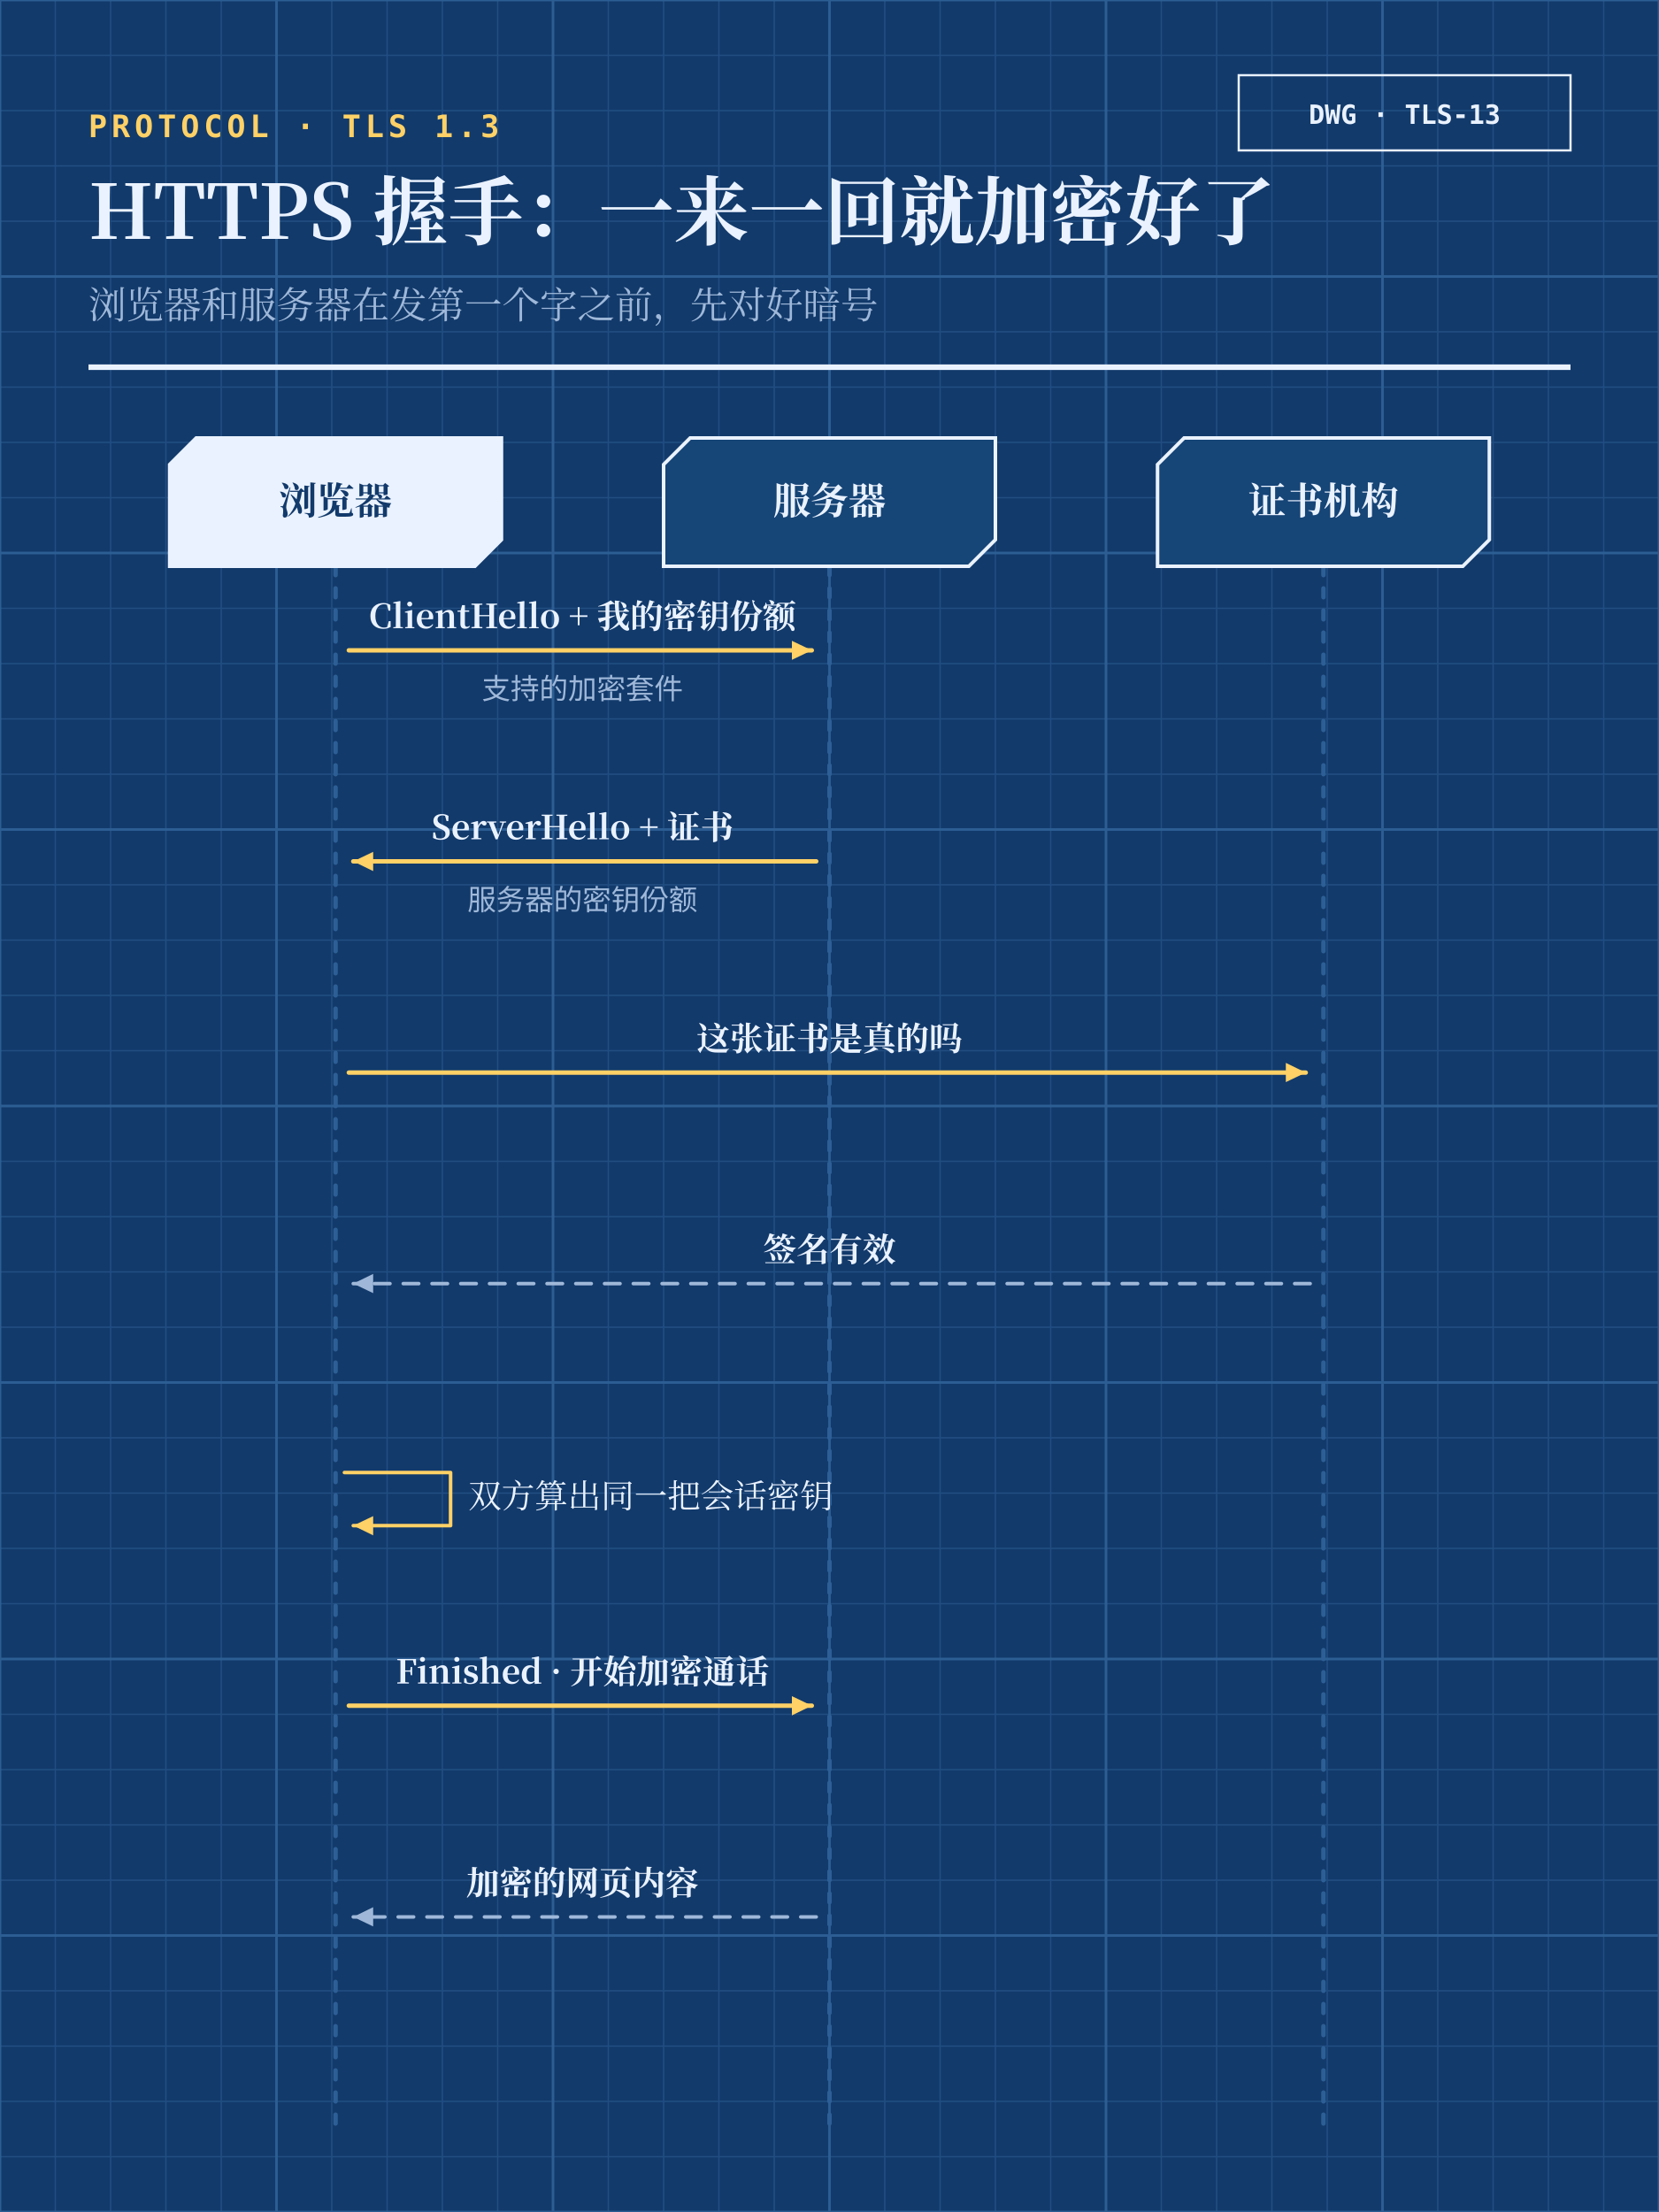
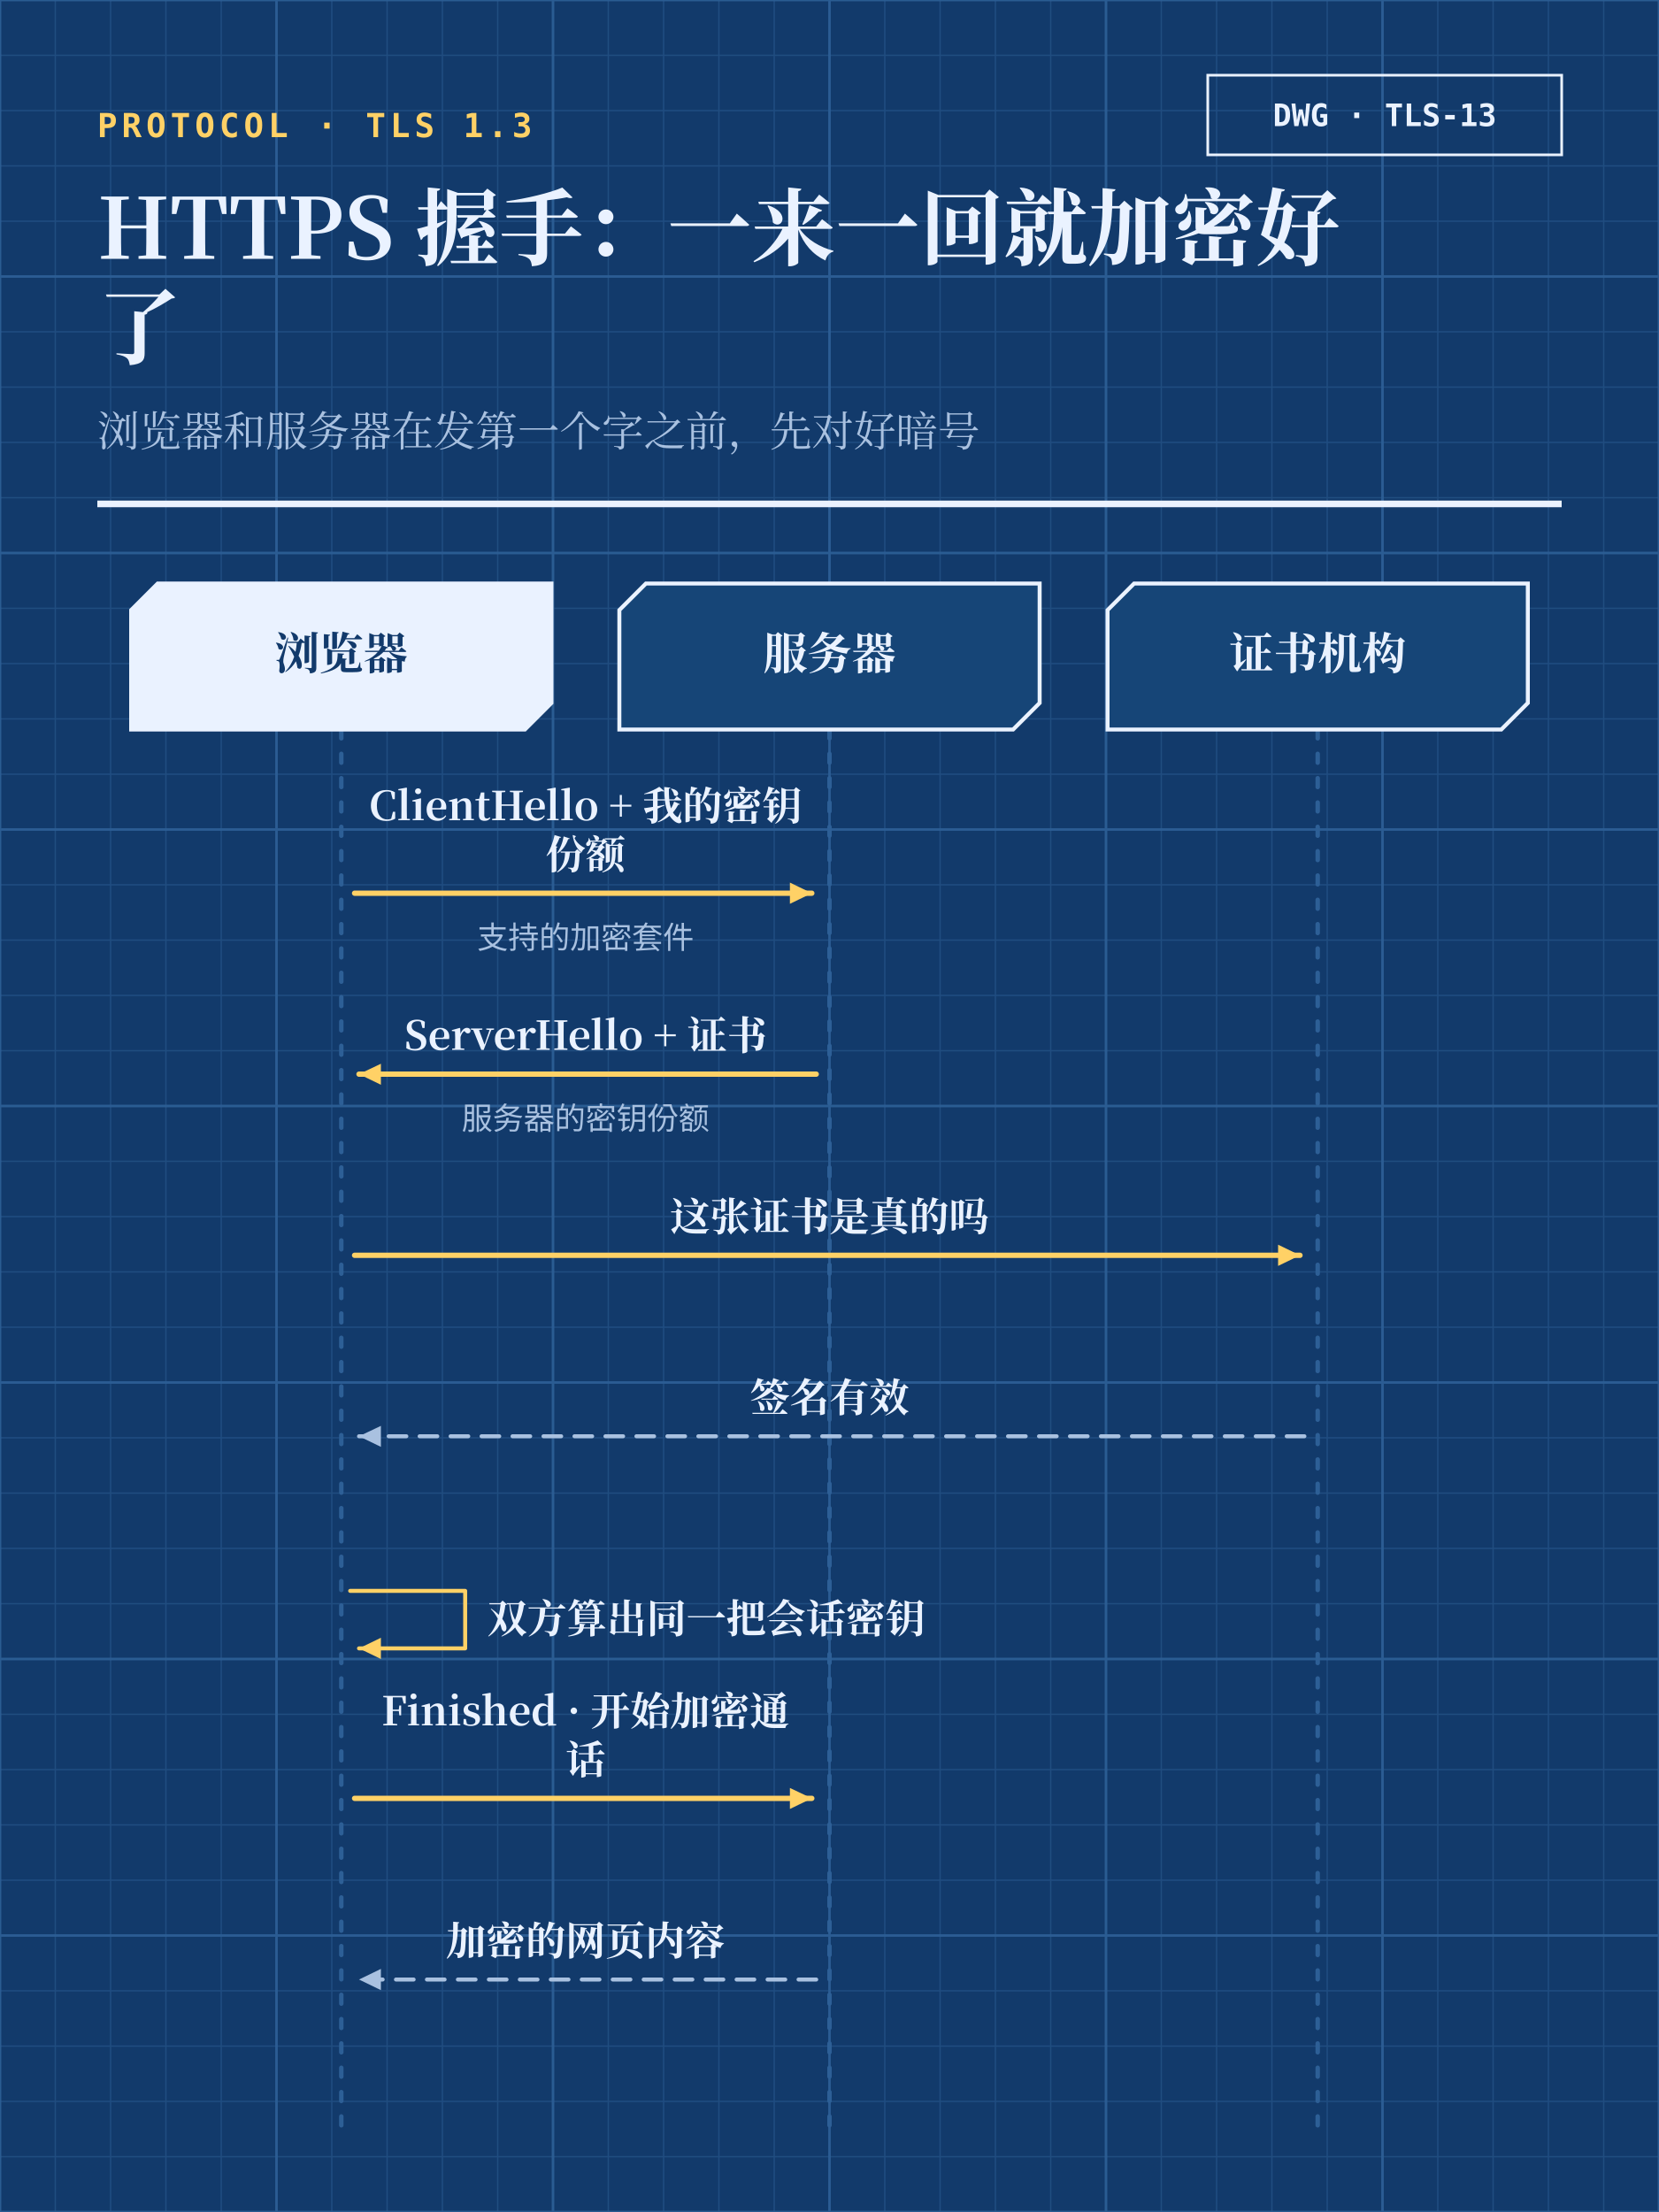
<svg xmlns="http://www.w3.org/2000/svg" viewBox="0 0 750 1000" width="100%" style="display:block;max-width:750px;margin:0 auto">
  <rect x="0" y="0" width="750" height="1000" fill="#123A6B" />
-   <path d="M0 0V1000M25 0V1000M50 0V1000M75 0V1000M100 0V1000M125 0V1000M150 0V1000M175 0V1000M200 0V1000M225 0V1000M250 0V1000M275 0V1000M300 0V1000M325 0V1000M350 0V1000M375 0V1000M400 0V1000M425 0V1000M450 0V1000M475 0V1000M500 0V1000M525 0V1000M550 0V1000M575 0V1000M600 0V1000M625 0V1000M650 0V1000M675 0V1000M700 0V1000M725 0V1000M750 0V1000M0 0H750M0 25H750M0 50H750M0 75H750M0 100H750M0 125H750M0 150H750M0 175H750M0 200H750M0 225H750M0 250H750M0 275H750M0 300H750M0 325H750M0 350H750M0 375H750M0 400H750M0 425H750M0 450H750M0 475H750M0 500H750M0 525H750M0 550H750M0 575H750M0 600H750M0 625H750M0 650H750M0 675H750M0 700H750M0 725H750M0 750H750M0 775H750M0 800H750M0 825H750M0 850H750M0 875H750M0 900H750M0 925H750M0 950H750M0 975H750M0 1000H750" stroke="#2D5F96" stroke-width=".6" opacity=".55" />
-   <path d="M0 0V1000M125 0V1000M250 0V1000M375 0V1000M500 0V1000M625 0V1000M750 0V1000M0 0H750M0 125H750M0 250H750M0 375H750M0 500H750M0 625H750M0 750H750M0 875H750M0 1000H750" stroke="#2D5F96" stroke-width="1.2" opacity=".9" />
-   <text x="40" y="62" font-family="'SF Mono','JetBrains Mono',Menlo,Consolas,monospace" font-size="14" font-weight="700" letter-spacing="2" fill="#FFD166">PROTOCOL · TLS 1.3</text>
-   <text x="40" y="108" font-family="'Source Han Serif SC','Source Han Serif SC VF','Noto Serif CJK SC','Noto Serif SC','Songti SC',STSong,serif" font-size="34" font-weight="800" fill="#EAF2FF">HTTPS 握手：一来一回就加密好了</text>
-   <text x="40" y="144" font-family="'Source Han Serif SC','Source Han Serif SC VF','Noto Serif CJK SC','Noto Serif SC','Songti SC',STSong,serif" font-size="17" fill="#9FB8D9">浏览器和服务器在发第一个字之前，先对好暗号</text>
-   <line x1="40" y1="166" x2="710" y2="166" stroke="#EAF2FF" stroke-width="2.5" />
-   <rect x="560" y="34" width="150" height="34" fill="none" stroke="#EAF2FF" stroke-width="1" />
-   <text x="635" y="56" font-family="'SF Mono','JetBrains Mono',Menlo,Consolas,monospace" font-size="12" font-weight="700" text-anchor="middle" fill="#EAF2FF">DWG · TLS-13</text>
-   <path d="M151.7 256 L151.7 964" fill="none" stroke="#2D5F96" stroke-linecap="round" stroke-linejoin="round" stroke-dasharray="4 6" stroke-width="2" />
-   <path d="M88.7 198 L226.7 198 L226.7 244 L214.7 256 L76.7 256 L76.7 210 Z" fill="#EAF2FF" stroke="#EAF2FF" stroke-width="1.6" />
-   <text x="151.7" y="232.5" font-family="'Source Han Serif SC','Source Han Serif SC VF','Noto Serif CJK SC','Noto Serif SC','Songti SC',STSong,serif" font-size="17" font-weight="800" text-anchor="middle" fill="#123A6B">浏览器</text>
-   <path d="M375 256 L375 964" fill="none" stroke="#2D5F96" stroke-linecap="round" stroke-linejoin="round" stroke-dasharray="4 6" stroke-width="2" />
-   <path d="M312 198 L450 198 L450 244 L438 256 L300 256 L300 210 Z" fill="#164577" stroke="#EAF2FF" stroke-width="1.6" />
-   <text x="375" y="232.5" font-family="'Source Han Serif SC','Source Han Serif SC VF','Noto Serif CJK SC','Noto Serif SC','Songti SC',STSong,serif" font-size="17" font-weight="800" text-anchor="middle" fill="#EAF2FF">服务器</text>
-   <path d="M598.3 256 L598.3 964" fill="none" stroke="#2D5F96" stroke-linecap="round" stroke-linejoin="round" stroke-dasharray="4 6" stroke-width="2" />
-   <path d="M535.3 198 L673.3 198 L673.3 244 L661.3 256 L523.3 256 L523.3 210 Z" fill="#164577" stroke="#EAF2FF" stroke-width="1.6" />
-   <text x="598.3" y="232.5" font-family="'Source Han Serif SC','Source Han Serif SC VF','Noto Serif CJK SC','Noto Serif SC','Songti SC',STSong,serif" font-size="17" font-weight="800" text-anchor="middle" fill="#EAF2FF">证书机构</text>
+   <path d="M0 0V1000M25 0V1000M50 0V1000M75 0V1000M100 0V1000M125 0V1000M150 0V1000M175 0V1000M200 0V1000M225 0V1000M250 0V1000M275 0V1000M300 0V1000M325 0V1000M350 0V1000M375 0V1000M400 0V1000M425 0V1000M450 0V1000M475 0V1000M500 0V1000M525 0V1000M550 0V1000M575 0V1000M600 0V1000M625 0V1000M650 0V1000M675 0V1000M700 0V1000M725 0V1000M750 0V1000M0 0H750M0 25H750M0 50H750M0 75H750M0 100H750M0 125H750M0 150H750M0 175H750M0 200H750M0 225H750M0 250H750M0 275H750M0 300H750M0 325H750M0 350H750M0 375H750M0 400H750M0 425H750M0 450H750M0 475H750M0 500H750M0 525H750M0 550H750M0 575H750M0 600H750M0 625H750M0 650H750M0 675H750M0 700H750M0 725H750M0 750H750M0 775H750M0 800H750M0 825H750M0 850H750M0 875H750M0 900H750M0 925H750M0 950H750M0 975H750M0 1000H750" stroke="#2D5F96" stroke-width=".6" opacity=".5" />
+   <path d="M0 0V1000M125 0V1000M250 0V1000M375 0V1000M500 0V1000M625 0V1000M750 0V1000M0 0H750M0 125H750M0 250H750M0 375H750M0 500H750M0 625H750M0 750H750M0 875H750M0 1000H750" stroke="#2D5F96" stroke-width="1.2" opacity=".85" />
+   <text x="44" y="62" font-family="'SF Mono','JetBrains Mono',Menlo,Consolas,monospace" font-size="15" font-weight="800" letter-spacing="2" fill="#FFD166">PROTOCOL · TLS 1.3</text>
+   <text x="44" y="117" font-family="'Source Han Serif SC','Source Han Serif SC VF','Noto Serif CJK SC','Noto Serif SC','Songti SC',STSong,serif" font-size="38" font-weight="800" fill="#EAF2FF">HTTPS 握手：一来一回就加密好</text>
+   <text x="44" y="161.8" font-family="'Source Han Serif SC','Source Han Serif SC VF','Noto Serif CJK SC','Noto Serif SC','Songti SC',STSong,serif" font-size="38" font-weight="800" fill="#EAF2FF">了</text>
+   <text x="44" y="201.8" font-family="'Source Han Serif SC','Source Han Serif SC VF','Noto Serif CJK SC','Noto Serif SC','Songti SC',STSong,serif" font-size="19" fill="#A9C1E0">浏览器和服务器在发第一个字之前，先对好暗号</text>
+   <line x1="44" y1="227.8" x2="706" y2="227.8" stroke="#EAF2FF" stroke-width="3" />
+   <rect x="546" y="34" width="160" height="36" fill="none" stroke="#EAF2FF" stroke-width="1.2" />
+   <text x="626" y="57" font-family="'SF Mono','JetBrains Mono',Menlo,Consolas,monospace" font-size="14" font-weight="700" text-anchor="middle" fill="#EAF2FF">DWG · TLS-13</text>
+   <path d="M154.3 329.8 L154.3 964" fill="none" stroke="#2D5F96" stroke-linecap="round" stroke-linejoin="round" stroke-dasharray="4 7" stroke-width="2" />
+   <path d="M71.3 263.8 L249.3 263.8 L249.3 317.8 L237.3 329.8 L59.3 329.8 L59.3 275.8 Z" fill="#EAF2FF" stroke="#EAF2FF" stroke-width="1.8" />
+   <text x="154.3" y="302.6" font-family="'Source Han Serif SC','Source Han Serif SC VF','Noto Serif CJK SC','Noto Serif SC','Songti SC',STSong,serif" font-size="20" font-weight="800" text-anchor="middle" fill="#123A6B">浏览器</text>
+   <path d="M375 329.8 L375 964" fill="none" stroke="#2D5F96" stroke-linecap="round" stroke-linejoin="round" stroke-dasharray="4 7" stroke-width="2" />
+   <path d="M292 263.8 L470 263.8 L470 317.8 L458 329.8 L280 329.8 L280 275.8 Z" fill="#164577" stroke="#EAF2FF" stroke-width="1.8" />
+   <text x="375" y="302.6" font-family="'Source Han Serif SC','Source Han Serif SC VF','Noto Serif CJK SC','Noto Serif SC','Songti SC',STSong,serif" font-size="20" font-weight="800" text-anchor="middle" fill="#EAF2FF">服务器</text>
+   <path d="M595.7 329.8 L595.7 964" fill="none" stroke="#2D5F96" stroke-linecap="round" stroke-linejoin="round" stroke-dasharray="4 7" stroke-width="2" />
+   <path d="M512.7 263.8 L690.7 263.8 L690.7 317.8 L678.7 329.8 L500.7 329.8 L500.7 275.8 Z" fill="#164577" stroke="#EAF2FF" stroke-width="1.8" />
+   <text x="595.7" y="302.6" font-family="'Source Han Serif SC','Source Han Serif SC VF','Noto Serif CJK SC','Noto Serif SC','Songti SC',STSong,serif" font-size="20" font-weight="800" text-anchor="middle" fill="#EAF2FF">证书机构</text>
  <g>
    <animate attributeName="opacity" values="0;0;1;1;0;0" keyTimes="0;0.049;0.066;0.956;0.987;1" dur="11.3s" repeatCount="indefinite" />
-     <text x="263.3" y="284" font-family="'Source Han Serif SC','Source Han Serif SC VF','Noto Serif CJK SC','Noto Serif SC','Songti SC',STSong,serif" font-size="15" font-weight="600" text-anchor="middle" fill="#EAF2FF">ClientHello + 我的密钥份额</text>
-     <path d="M157.7 294 L367 294" fill="none" stroke="#FFD166" stroke-width="2" stroke-linecap="round" stroke-linejoin="round" stroke-dasharray="211.3 211.3">
-       <animate attributeName="stroke-dashoffset" values="211.333;211.333;0;0;211.333;211.333" keyTimes="0;0.053;0.102;0.956;0.987;1" dur="11.3s" repeatCount="indefinite" />
+     <text x="264.7" y="370.8" font-family="'Source Han Serif SC','Source Han Serif SC VF','Noto Serif CJK SC','Noto Serif SC','Songti SC',STSong,serif" font-size="18" font-weight="700" text-anchor="middle" fill="#EAF2FF">ClientHello + 我的密钥</text>
+     <text x="264.7" y="392.8" font-family="'Source Han Serif SC','Source Han Serif SC VF','Noto Serif CJK SC','Noto Serif SC','Songti SC',STSong,serif" font-size="18" font-weight="700" text-anchor="middle" fill="#EAF2FF">份额</text>
+     <path d="M160.3 403.8 L367 403.8" fill="none" stroke="#FFD166" stroke-width="2.4" stroke-linecap="round" stroke-linejoin="round" stroke-dasharray="208.7 208.7">
+       <animate attributeName="stroke-dashoffset" values="208.667;208.667;0;0;208.667;208.667" keyTimes="0;0.053;0.102;0.956;0.987;1" dur="11.3s" repeatCount="indefinite" />
    </path>
    <g>
      <animate attributeName="opacity" values="0;0;1;1;0;0" keyTimes="0;0.097;0.106;0.956;0.987;1" dur="11.3s" repeatCount="indefinite" />
-       <path d="M358 298.3 L367 294 L358 289.7 Z" fill="#FFD166" />
+       <path d="M357.1 408.6 L367 403.8 L357.1 399 Z" fill="#FFD166" />
    </g>
-     <text x="263.3" y="316" font-family="'SF Mono','JetBrains Mono',Menlo,Consolas,monospace" font-size="13" text-anchor="middle" fill="#9FB8D9">支持的加密套件</text>
+     <text x="264.7" y="428.8" font-family="'SF Mono','JetBrains Mono',Menlo,Consolas,monospace" font-size="14" text-anchor="middle" fill="#A9C1E0">支持的加密套件</text>
    <g opacity="0">
-       <animateMotion path="M157.7 294 L367 294" keyPoints="0;0;1;1" keyTimes="0;0.053;0.102;1" calcMode="linear" dur="11.3s" repeatCount="indefinite" />
+       <animateMotion path="M160.3 403.8 L367 403.8" keyPoints="0;0;1;1" keyTimes="0;0.053;0.102;1" calcMode="linear" dur="11.3s" repeatCount="indefinite" />
      <animate attributeName="opacity" values="0;0;1;1;0;0" keyTimes="0;0.053;0.064;0.102;0.119;1" dur="11.3s" repeatCount="indefinite" />
-       <circle cx="0" cy="0" r="9" fill="#FFD166" />
+       <circle cx="0" cy="0" r="10" fill="#FFD166" />
    </g>
  </g>
  <g opacity="0">
    <animate attributeName="opacity" values="0;0;1;1;0;0" keyTimes="0;0.097;0.111;0.155;0.168;1" dur="11.3s" repeatCount="indefinite" />
-     <rect x="370" y="278" width="10" height="34" fill="#FFD166" rx="2" />
+     <rect x="369" y="385.8" width="12" height="38" fill="#FFD166" rx="2" />
  </g>
  <g>
    <animate attributeName="opacity" values="0;0;1;1;0;0" keyTimes="0;0.15;0.168;0.956;0.987;1" dur="11.3s" repeatCount="indefinite" />
-     <text x="263.3" y="379.4" font-family="'Source Han Serif SC','Source Han Serif SC VF','Noto Serif CJK SC','Noto Serif SC','Songti SC',STSong,serif" font-size="15" font-weight="600" text-anchor="middle" fill="#EAF2FF">ServerHello + 证书</text>
-     <path d="M369 389.4 L159.7 389.4" fill="none" stroke="#FFD166" stroke-width="2" stroke-linecap="round" stroke-linejoin="round" stroke-dasharray="211.3 211.3">
-       <animate attributeName="stroke-dashoffset" values="211.333;211.333;0;0;211.333;211.333" keyTimes="0;0.155;0.203;0.956;0.987;1" dur="11.3s" repeatCount="indefinite" />
+     <text x="264.7" y="474.6" font-family="'Source Han Serif SC','Source Han Serif SC VF','Noto Serif CJK SC','Noto Serif SC','Songti SC',STSong,serif" font-size="18" font-weight="700" text-anchor="middle" fill="#EAF2FF">ServerHello + 证书</text>
+     <path d="M369 485.6 L162.3 485.6" fill="none" stroke="#FFD166" stroke-width="2.4" stroke-linecap="round" stroke-linejoin="round" stroke-dasharray="208.7 208.7">
+       <animate attributeName="stroke-dashoffset" values="208.667;208.667;0;0;208.667;208.667" keyTimes="0;0.155;0.203;0.956;0.987;1" dur="11.3s" repeatCount="indefinite" />
    </path>
    <g>
      <animate attributeName="opacity" values="0;0;1;1;0;0" keyTimes="0;0.199;0.208;0.956;0.987;1" dur="11.3s" repeatCount="indefinite" />
-       <path d="M168.7 385.1 L159.7 389.4 L168.7 393.8 Z" fill="#FFD166" />
+       <path d="M172.2 480.9 L162.3 485.6 L172.2 490.4 Z" fill="#FFD166" />
    </g>
-     <text x="263.3" y="411.4" font-family="'SF Mono','JetBrains Mono',Menlo,Consolas,monospace" font-size="13" text-anchor="middle" fill="#9FB8D9">服务器的密钥份额</text>
+     <text x="264.7" y="510.6" font-family="'SF Mono','JetBrains Mono',Menlo,Consolas,monospace" font-size="14" text-anchor="middle" fill="#A9C1E0">服务器的密钥份额</text>
    <g opacity="0">
-       <animateMotion path="M369 389.4 L159.7 389.4" keyPoints="0;0;1;1" keyTimes="0;0.155;0.203;1" calcMode="linear" dur="11.3s" repeatCount="indefinite" />
+       <animateMotion path="M369 485.6 L162.3 485.6" keyPoints="0;0;1;1" keyTimes="0;0.155;0.203;1" calcMode="linear" dur="11.3s" repeatCount="indefinite" />
      <animate attributeName="opacity" values="0;0;1;1;0;0" keyTimes="0;0.155;0.166;0.203;0.221;1" dur="11.3s" repeatCount="indefinite" />
-       <circle cx="0" cy="0" r="9" fill="#FFD166" />
+       <circle cx="0" cy="0" r="10" fill="#FFD166" />
    </g>
  </g>
  <g opacity="0">
    <animate attributeName="opacity" values="0;0;1;1;0;0" keyTimes="0;0.199;0.212;0.257;0.27;1" dur="11.3s" repeatCount="indefinite" />
-     <rect x="146.7" y="373.4" width="10" height="34" fill="#FFD166" rx="2" />
+     <rect x="148.3" y="467.6" width="12" height="38" fill="#FFD166" rx="2" />
  </g>
  <g>
    <animate attributeName="opacity" values="0;0;1;1;0;0" keyTimes="0;0.252;0.27;0.956;0.987;1" dur="11.3s" repeatCount="indefinite" />
-     <text x="375" y="474.9" font-family="'Source Han Serif SC','Source Han Serif SC VF','Noto Serif CJK SC','Noto Serif SC','Songti SC',STSong,serif" font-size="15" font-weight="600" text-anchor="middle" fill="#EAF2FF">这张证书是真的吗</text>
-     <path d="M157.7 484.9 L590.3 484.9" fill="none" stroke="#FFD166" stroke-width="2" stroke-linecap="round" stroke-linejoin="round" stroke-dasharray="434.7 434.7">
-       <animate attributeName="stroke-dashoffset" values="434.667;434.667;0;0;434.667;434.667" keyTimes="0;0.257;0.305;0.956;0.987;1" dur="11.3s" repeatCount="indefinite" />
+     <text x="375" y="556.5" font-family="'Source Han Serif SC','Source Han Serif SC VF','Noto Serif CJK SC','Noto Serif SC','Songti SC',STSong,serif" font-size="18" font-weight="700" text-anchor="middle" fill="#EAF2FF">这张证书是真的吗</text>
+     <path d="M160.3 567.5 L587.7 567.5" fill="none" stroke="#FFD166" stroke-width="2.4" stroke-linecap="round" stroke-linejoin="round" stroke-dasharray="429.3 429.3">
+       <animate attributeName="stroke-dashoffset" values="429.333;429.333;0;0;429.333;429.333" keyTimes="0;0.257;0.305;0.956;0.987;1" dur="11.3s" repeatCount="indefinite" />
    </path>
    <g>
      <animate attributeName="opacity" values="0;0;1;1;0;0" keyTimes="0;0.301;0.31;0.956;0.987;1" dur="11.3s" repeatCount="indefinite" />
-       <path d="M581.3 489.2 L590.3 484.9 L581.3 480.5 Z" fill="#FFD166" />
+       <path d="M577.8 572.3 L587.7 567.5 L577.8 562.7 Z" fill="#FFD166" />
    </g>
    <g opacity="0">
-       <animateMotion path="M157.7 484.9 L590.3 484.9" keyPoints="0;0;1;1" keyTimes="0;0.257;0.305;1" calcMode="linear" dur="11.3s" repeatCount="indefinite" />
+       <animateMotion path="M160.3 567.5 L587.7 567.5" keyPoints="0;0;1;1" keyTimes="0;0.257;0.305;1" calcMode="linear" dur="11.3s" repeatCount="indefinite" />
      <animate attributeName="opacity" values="0;0;1;1;0;0" keyTimes="0;0.257;0.267;0.305;0.323;1" dur="11.3s" repeatCount="indefinite" />
-       <circle cx="0" cy="0" r="9" fill="#FFD166" />
+       <circle cx="0" cy="0" r="10" fill="#FFD166" />
    </g>
  </g>
  <g opacity="0">
    <animate attributeName="opacity" values="0;0;1;1;0;0" keyTimes="0;0.301;0.314;0.358;0.372;1" dur="11.3s" repeatCount="indefinite" />
-     <rect x="593.3" y="468.9" width="10" height="34" fill="#FFD166" rx="2" />
+     <rect x="589.7" y="549.5" width="12" height="38" fill="#FFD166" rx="2" />
  </g>
  <g>
    <animate attributeName="opacity" values="0;0;1;1;0;0" keyTimes="0;0.354;0.372;0.956;0.987;1" dur="11.3s" repeatCount="indefinite" />
-     <text x="375" y="570.3" font-family="'Source Han Serif SC','Source Han Serif SC VF','Noto Serif CJK SC','Noto Serif SC','Songti SC',STSong,serif" font-size="15" font-weight="600" text-anchor="middle" fill="#EAF2FF">签名有效</text>
-     <path d="M592.3 580.3 L159.7 580.3" fill="none" stroke="#9FB8D9" stroke-linecap="round" stroke-linejoin="round" stroke-dasharray="7 6" stroke-width="1.6" />
-     <path d="M168.7 575.9 L159.7 580.3 L168.7 584.6 Z" fill="#9FB8D9" />
+     <text x="375" y="638.3" font-family="'Source Han Serif SC','Source Han Serif SC VF','Noto Serif CJK SC','Noto Serif SC','Songti SC',STSong,serif" font-size="18" font-weight="700" text-anchor="middle" fill="#EAF2FF">签名有效</text>
+     <path d="M589.7 649.3 L162.3 649.3" fill="none" stroke="#A9C1E0" stroke-linecap="round" stroke-linejoin="round" stroke-dasharray="8 6" stroke-width="1.8" />
+     <path d="M172.2 644.6 L162.3 649.3 L172.2 654.1 Z" fill="#A9C1E0" />
    <g opacity="0">
-       <animateMotion path="M592.3 580.3 L159.7 580.3" keyPoints="0;0;1;1" keyTimes="0;0.358;0.407;1" calcMode="linear" dur="11.3s" repeatCount="indefinite" />
+       <animateMotion path="M589.7 649.3 L162.3 649.3" keyPoints="0;0;1;1" keyTimes="0;0.358;0.407;1" calcMode="linear" dur="11.3s" repeatCount="indefinite" />
      <animate attributeName="opacity" values="0;0;1;1;0;0" keyTimes="0;0.358;0.369;0.407;0.425;1" dur="11.3s" repeatCount="indefinite" />
-       <circle cx="0" cy="0" r="9" fill="#9FB8D9" />
+       <circle cx="0" cy="0" r="10" fill="#A9C1E0" />
    </g>
  </g>
  <g opacity="0">
    <animate attributeName="opacity" values="0;0;1;1;0;0" keyTimes="0;0.403;0.416;0.46;0.473;1" dur="11.3s" repeatCount="indefinite" />
-     <rect x="146.7" y="564.3" width="10" height="34" fill="#FFD166" rx="2" />
+     <rect x="148.3" y="631.3" width="12" height="38" fill="#FFD166" rx="2" />
  </g>
  <g>
    <animate attributeName="opacity" values="0;0;1;1;0;0" keyTimes="0;0.456;0.473;0.956;0.987;1" dur="11.3s" repeatCount="indefinite" />
-     <path d="M155.7 665.7 L203.7 665.7 L203.7 689.7 L159.7 689.7" fill="none" stroke="#FFD166" stroke-linecap="round" stroke-linejoin="round" stroke-width="1.6" />
-     <path d="M168.7 685.4 L159.7 689.7 L168.7 694.1 Z" fill="#FFD166" />
-     <text x="211.7" y="681.7" font-family="'Source Han Serif SC','Source Han Serif SC VF','Noto Serif CJK SC','Noto Serif SC','Songti SC',STSong,serif" font-size="15" fill="#EAF2FF">双方算出同一把会话密钥</text>
+     <path d="M158.3 719.2 L210.3 719.2 L210.3 745.2 L162.3 745.2" fill="none" stroke="#FFD166" stroke-linecap="round" stroke-linejoin="round" stroke-width="1.8" />
+     <path d="M172.2 740.4 L162.3 745.2 L172.2 750 Z" fill="#FFD166" />
+     <text x="220.3" y="738.2" font-family="'Source Han Serif SC','Source Han Serif SC VF','Noto Serif CJK SC','Noto Serif SC','Songti SC',STSong,serif" font-size="18" font-weight="600" fill="#EAF2FF">双方算出同一把会话密钥</text>
  </g>
  <g opacity="0">
    <animate attributeName="opacity" values="0;0;1;1;0;0" keyTimes="0;0.504;0.518;0.562;0.575;1" dur="11.3s" repeatCount="indefinite" />
-     <rect x="146.7" y="659.7" width="10" height="34" fill="#FFD166" rx="2" />
+     <rect x="148.3" y="713.2" width="12" height="38" fill="#FFD166" rx="2" />
  </g>
  <g>
    <animate attributeName="opacity" values="0;0;1;1;0;0" keyTimes="0;0.557;0.575;0.956;0.987;1" dur="11.3s" repeatCount="indefinite" />
-     <text x="263.3" y="761.1" font-family="'Source Han Serif SC','Source Han Serif SC VF','Noto Serif CJK SC','Noto Serif SC','Songti SC',STSong,serif" font-size="15" font-weight="600" text-anchor="middle" fill="#EAF2FF">Finished · 开始加密通话</text>
-     <path d="M157.7 771.1 L367 771.1" fill="none" stroke="#FFD166" stroke-width="2" stroke-linecap="round" stroke-linejoin="round" stroke-dasharray="211.3 211.3">
-       <animate attributeName="stroke-dashoffset" values="211.333;211.333;0;0;211.333;211.333" keyTimes="0;0.562;0.611;0.956;0.987;1" dur="11.3s" repeatCount="indefinite" />
+     <text x="264.7" y="780" font-family="'Source Han Serif SC','Source Han Serif SC VF','Noto Serif CJK SC','Noto Serif SC','Songti SC',STSong,serif" font-size="18" font-weight="700" text-anchor="middle" fill="#EAF2FF">Finished · 开始加密通</text>
+     <text x="264.7" y="802" font-family="'Source Han Serif SC','Source Han Serif SC VF','Noto Serif CJK SC','Noto Serif SC','Songti SC',STSong,serif" font-size="18" font-weight="700" text-anchor="middle" fill="#EAF2FF">话</text>
+     <path d="M160.3 813 L367 813" fill="none" stroke="#FFD166" stroke-width="2.4" stroke-linecap="round" stroke-linejoin="round" stroke-dasharray="208.7 208.7">
+       <animate attributeName="stroke-dashoffset" values="208.667;208.667;0;0;208.667;208.667" keyTimes="0;0.562;0.611;0.956;0.987;1" dur="11.3s" repeatCount="indefinite" />
    </path>
    <g>
      <animate attributeName="opacity" values="0;0;1;1;0;0" keyTimes="0;0.606;0.615;0.956;0.987;1" dur="11.3s" repeatCount="indefinite" />
-       <path d="M358 775.5 L367 771.1 L358 766.8 Z" fill="#FFD166" />
+       <path d="M357.1 817.8 L367 813 L357.1 808.3 Z" fill="#FFD166" />
    </g>
    <g opacity="0">
-       <animateMotion path="M157.7 771.1 L367 771.1" keyPoints="0;0;1;1" keyTimes="0;0.562;0.611;1" calcMode="linear" dur="11.3s" repeatCount="indefinite" />
+       <animateMotion path="M160.3 813 L367 813" keyPoints="0;0;1;1" keyTimes="0;0.562;0.611;1" calcMode="linear" dur="11.3s" repeatCount="indefinite" />
      <animate attributeName="opacity" values="0;0;1;1;0;0" keyTimes="0;0.562;0.573;0.611;0.628;1" dur="11.3s" repeatCount="indefinite" />
-       <circle cx="0" cy="0" r="9" fill="#FFD166" />
+       <circle cx="0" cy="0" r="10" fill="#FFD166" />
    </g>
  </g>
  <g opacity="0">
    <animate attributeName="opacity" values="0;0;1;1;0;0" keyTimes="0;0.606;0.62;0.664;0.677;1" dur="11.3s" repeatCount="indefinite" />
-     <rect x="370" y="755.1" width="10" height="34" fill="#FFD166" rx="2" />
+     <rect x="369" y="795" width="12" height="38" fill="#FFD166" rx="2" />
  </g>
  <g>
    <animate attributeName="opacity" values="0;0;1;1;0;0" keyTimes="0;0.659;0.677;0.956;0.987;1" dur="11.3s" repeatCount="indefinite" />
-     <text x="263.3" y="856.6" font-family="'Source Han Serif SC','Source Han Serif SC VF','Noto Serif CJK SC','Noto Serif SC','Songti SC',STSong,serif" font-size="15" font-weight="600" text-anchor="middle" fill="#EAF2FF">加密的网页内容</text>
-     <path d="M369 866.6 L159.7 866.6" fill="none" stroke="#9FB8D9" stroke-linecap="round" stroke-linejoin="round" stroke-dasharray="7 6" stroke-width="1.6" />
-     <path d="M168.7 862.2 L159.7 866.6 L168.7 870.9 Z" fill="#9FB8D9" />
+     <text x="264.7" y="883.9" font-family="'Source Han Serif SC','Source Han Serif SC VF','Noto Serif CJK SC','Noto Serif SC','Songti SC',STSong,serif" font-size="18" font-weight="700" text-anchor="middle" fill="#EAF2FF">加密的网页内容</text>
+     <path d="M369 894.9 L162.3 894.9" fill="none" stroke="#A9C1E0" stroke-linecap="round" stroke-linejoin="round" stroke-dasharray="8 6" stroke-width="1.8" />
+     <path d="M172.2 890.1 L162.3 894.9 L172.2 899.7 Z" fill="#A9C1E0" />
    <g opacity="0">
-       <animateMotion path="M369 866.6 L159.7 866.6" keyPoints="0;0;1;1" keyTimes="0;0.664;0.712;1" calcMode="linear" dur="11.3s" repeatCount="indefinite" />
+       <animateMotion path="M369 894.9 L162.3 894.9" keyPoints="0;0;1;1" keyTimes="0;0.664;0.712;1" calcMode="linear" dur="11.3s" repeatCount="indefinite" />
      <animate attributeName="opacity" values="0;0;1;1;0;0" keyTimes="0;0.664;0.674;0.712;0.73;1" dur="11.3s" repeatCount="indefinite" />
-       <circle cx="0" cy="0" r="9" fill="#9FB8D9" />
+       <circle cx="0" cy="0" r="10" fill="#A9C1E0" />
    </g>
  </g>
  <g opacity="0">
    <animate attributeName="opacity" values="0;0;1;1;0;0" keyTimes="0;0.708;0.721;0.947;0.96;1" dur="11.3s" repeatCount="indefinite" />
-     <rect x="146.7" y="850.6" width="10" height="34" fill="#FFD166" rx="2" />
+     <rect x="148.3" y="876.9" width="12" height="38" fill="#FFD166" rx="2" />
  </g>
</svg>
